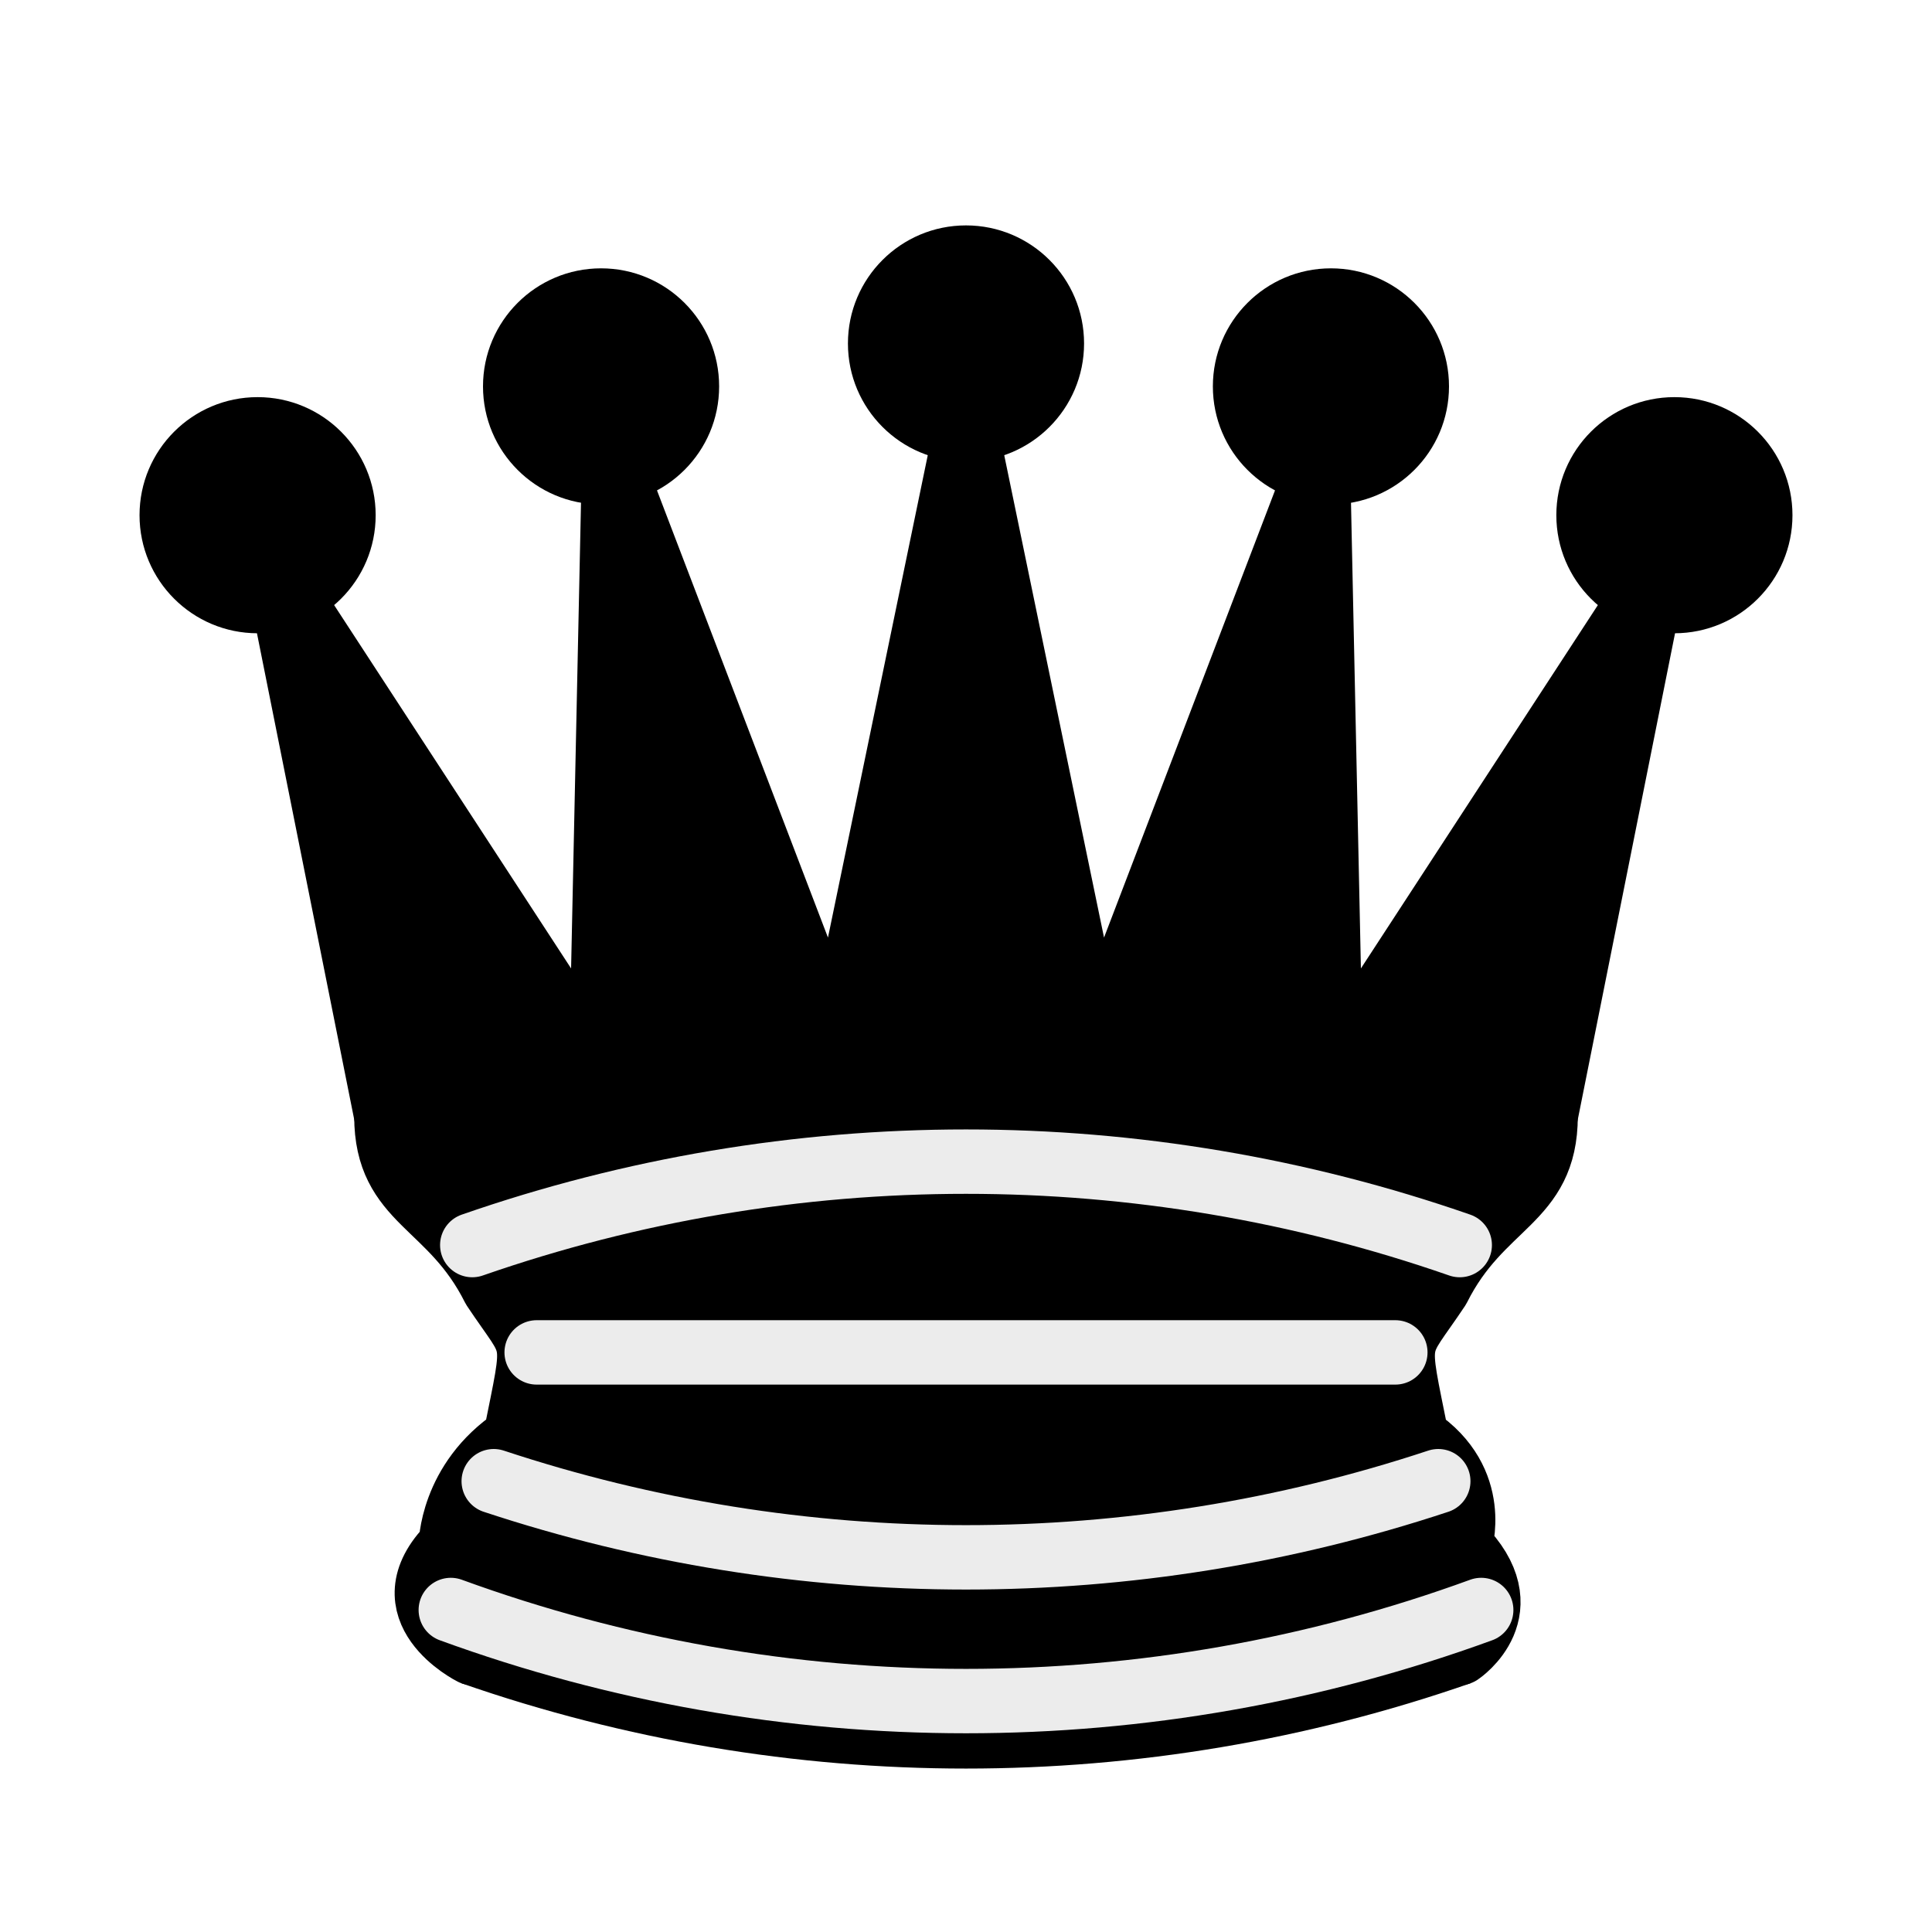
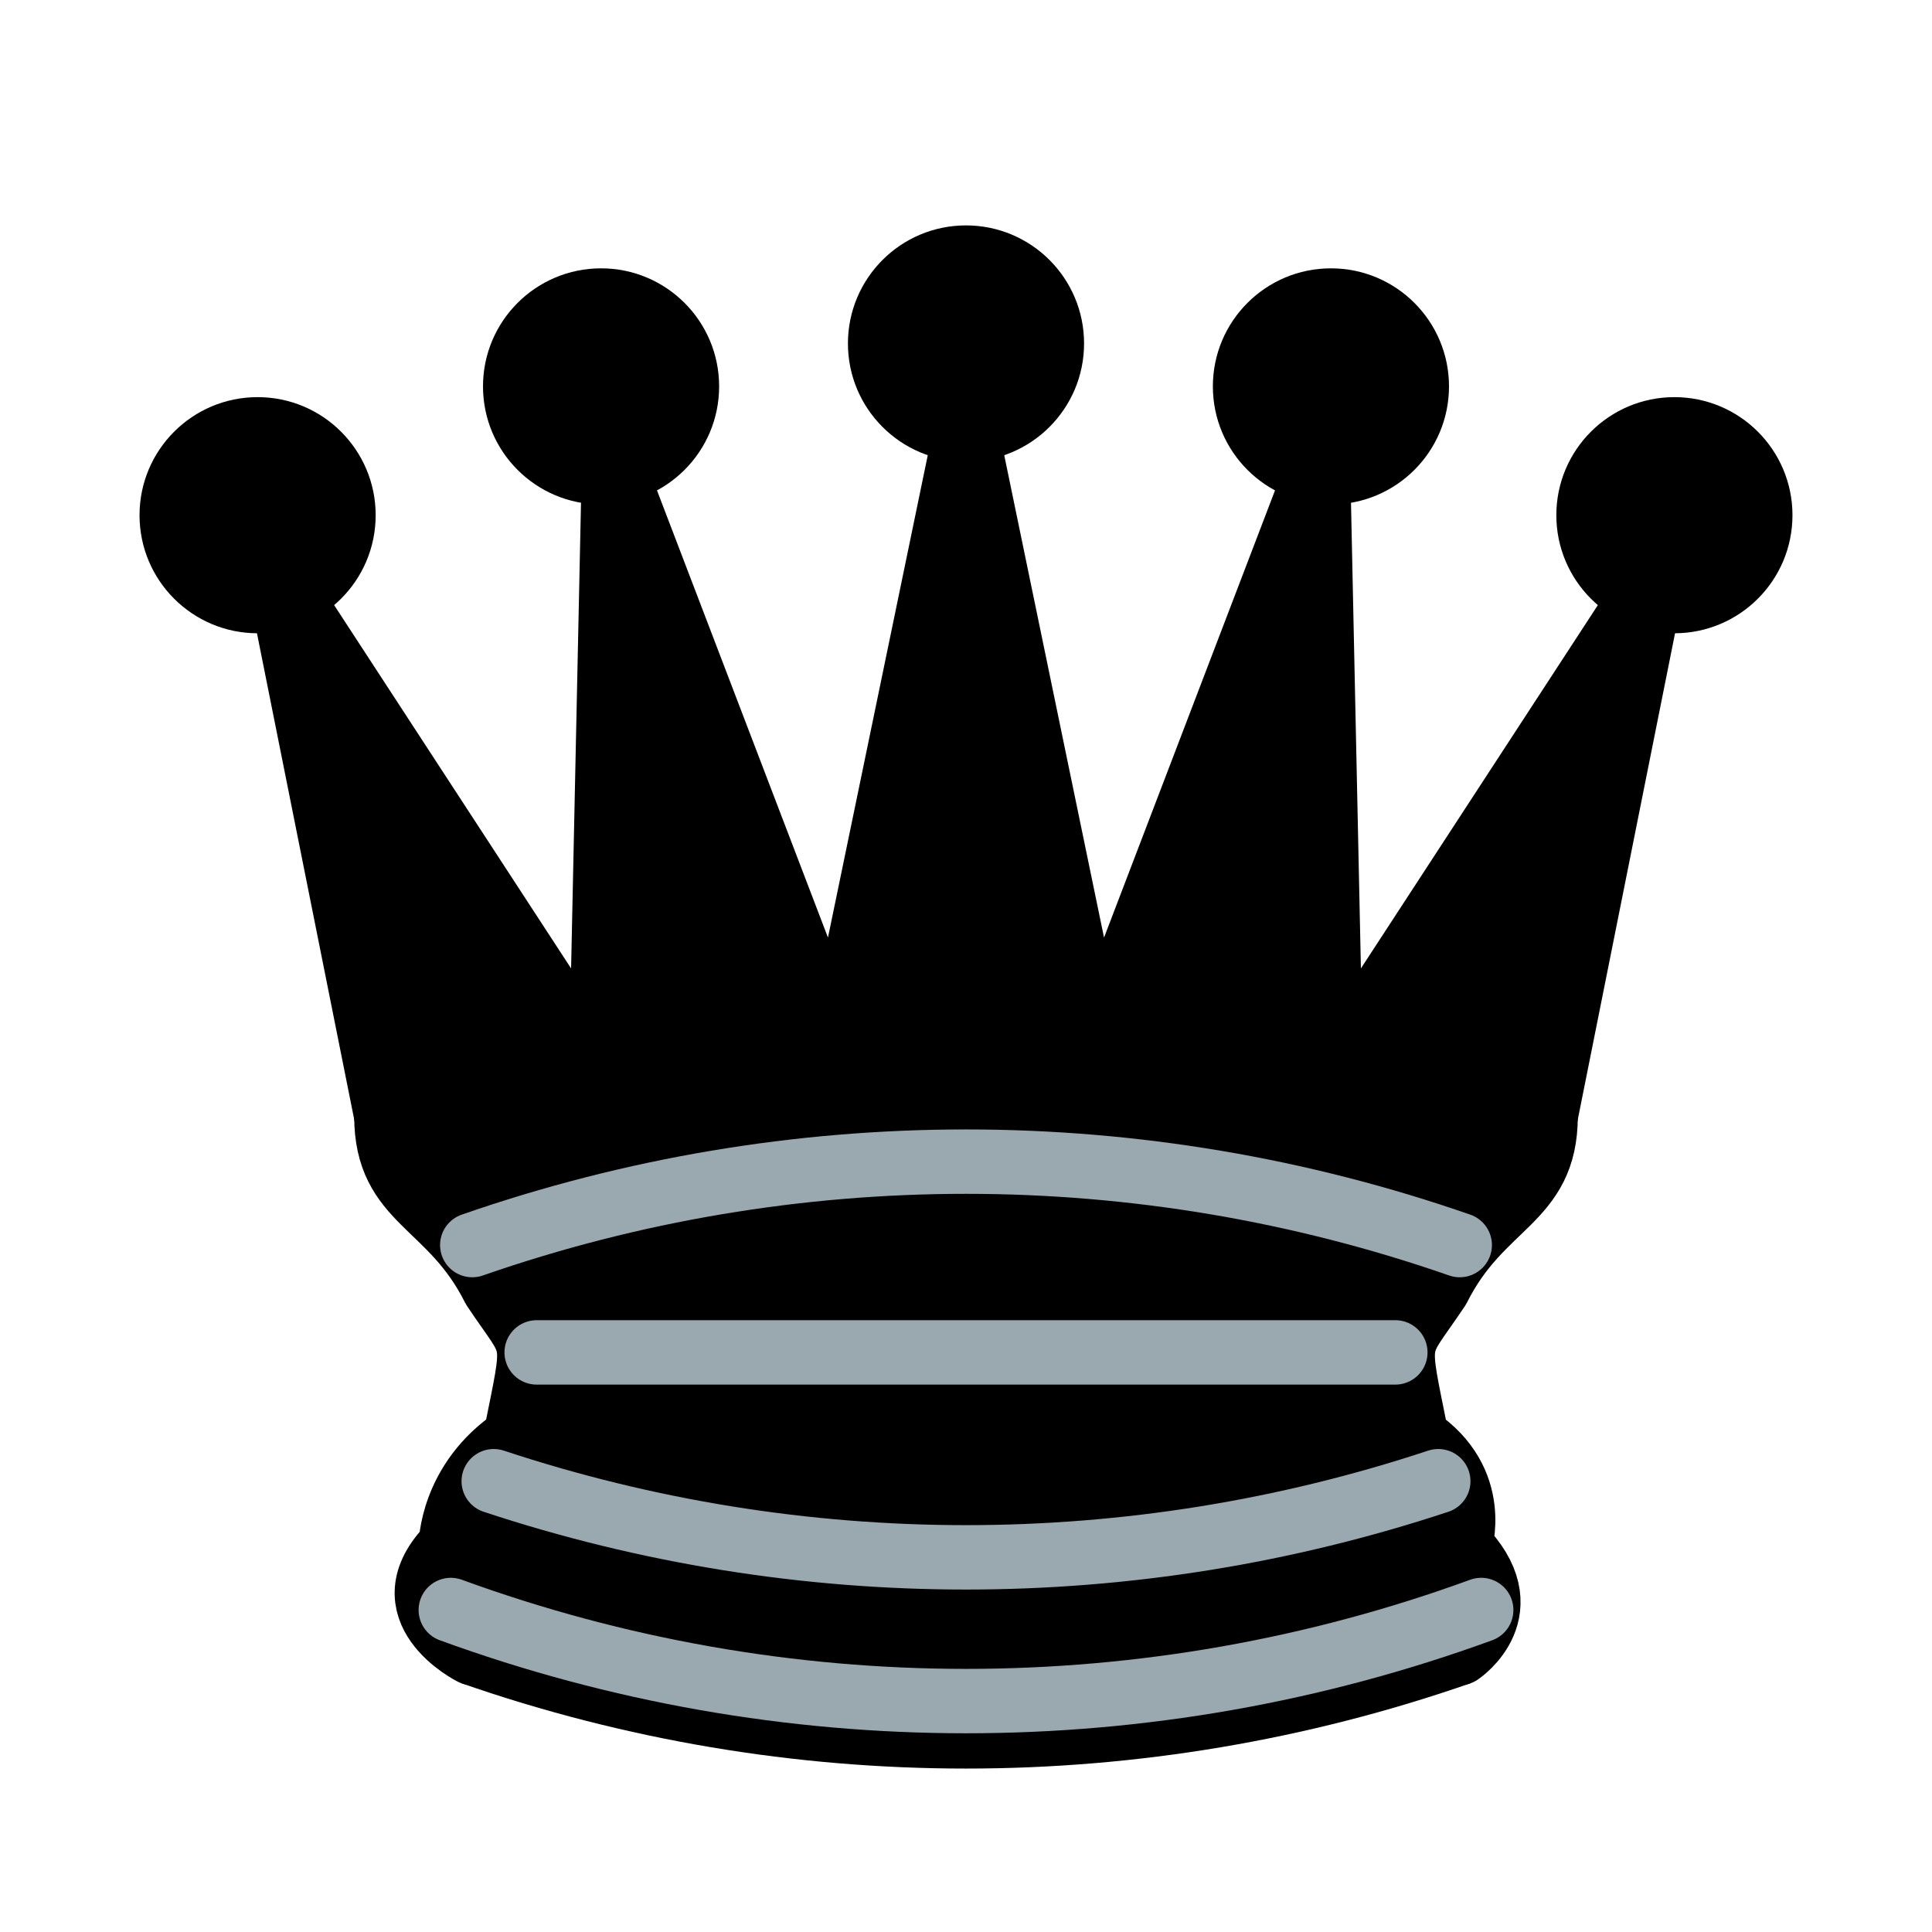
<svg xmlns="http://www.w3.org/2000/svg" viewBox="0 0 45 45">
  <g fill-rule="evenodd" stroke="#000" stroke-linecap="round" stroke-linejoin="round" stroke-width="1.5">
    <g stroke="none">
      <circle cx="6" cy="12" r="2.75" />
      <circle cx="14" cy="9" r="2.75" />
      <circle cx="22.5" cy="8" r="2.75" />
      <circle cx="31" cy="9" r="2.75" />
      <circle cx="39" cy="12" r="2.75" />
    </g>
    <path stroke-linecap="butt" d="M9 26c8.5-1.5 21-1.5 27 0l2.5-12.5L31 25l-.3-14.1-5.2 13.6-3-14.5-3 14.5-5.2-13.6L14 25 6.5 13.5z" />
    <path stroke-linecap="butt" d="M9 26c0 2 1.5 2 2.5 4 1 1.5 1 1 .5 3.5-1.5 1-1.5 2.5-1.5 2.5-1.5 1.5.5 2.5.5 2.5 6.5 1 16.5 1 23 0 0 0 1.5-1 0-2.5 0 0 .5-1.5-1-2.5-.5-2.5-.5-2 .5-3.5 1-2 2.5-2 2.5-4-8.5-1.5-18.5-1.5-27 0z" />
    <path fill="none" stroke-linecap="butt" d="M11 38.5a35 35 1 0 0 23 0" />
-     <path fill="none" stroke="#ececec" d="M11 29a35 35 1 0 1 23 0m-21.5 2.5h20m-21 3a35 35 1 0 0 22 0m-23 3a35 35 1 0 0 24 0" />
+     <path fill="none" stroke="#9aa8af" d="M11 29a35 35 1 0 1 23 0m-21.5 2.5h20m-21 3a35 35 1 0 0 22 0m-23 3a35 35 1 0 0 24 0" />
  </g>
</svg>
